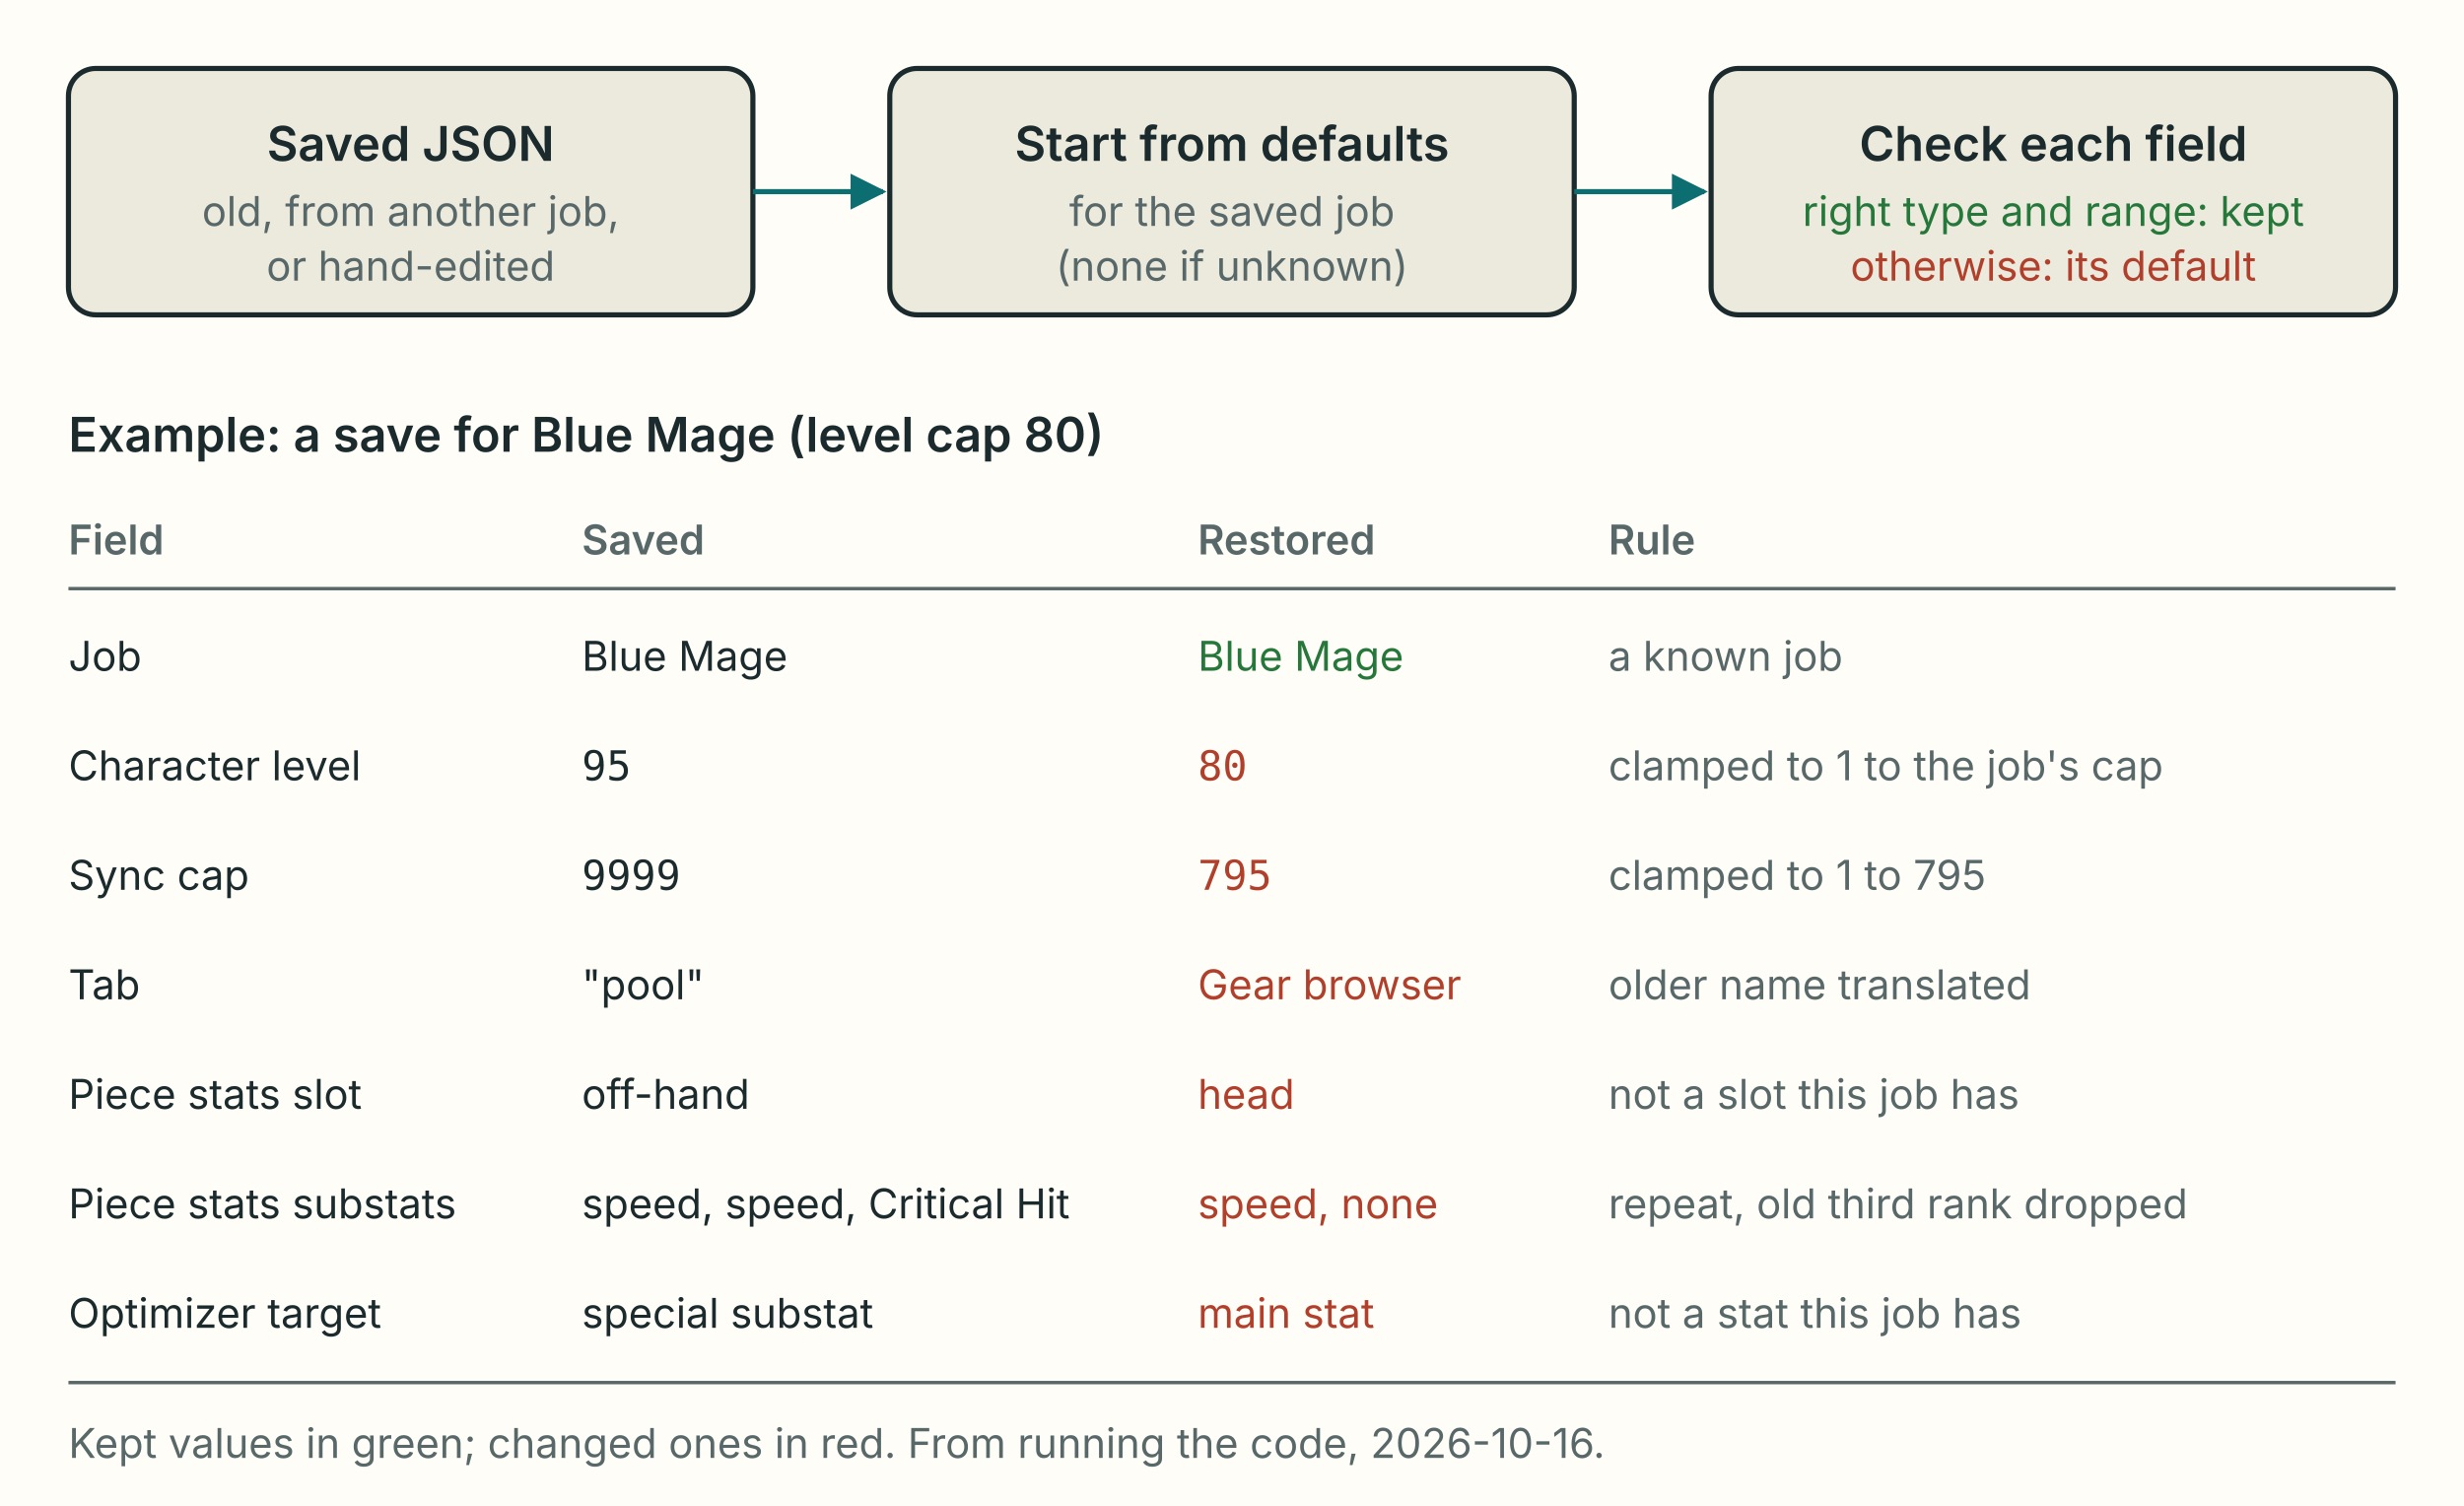
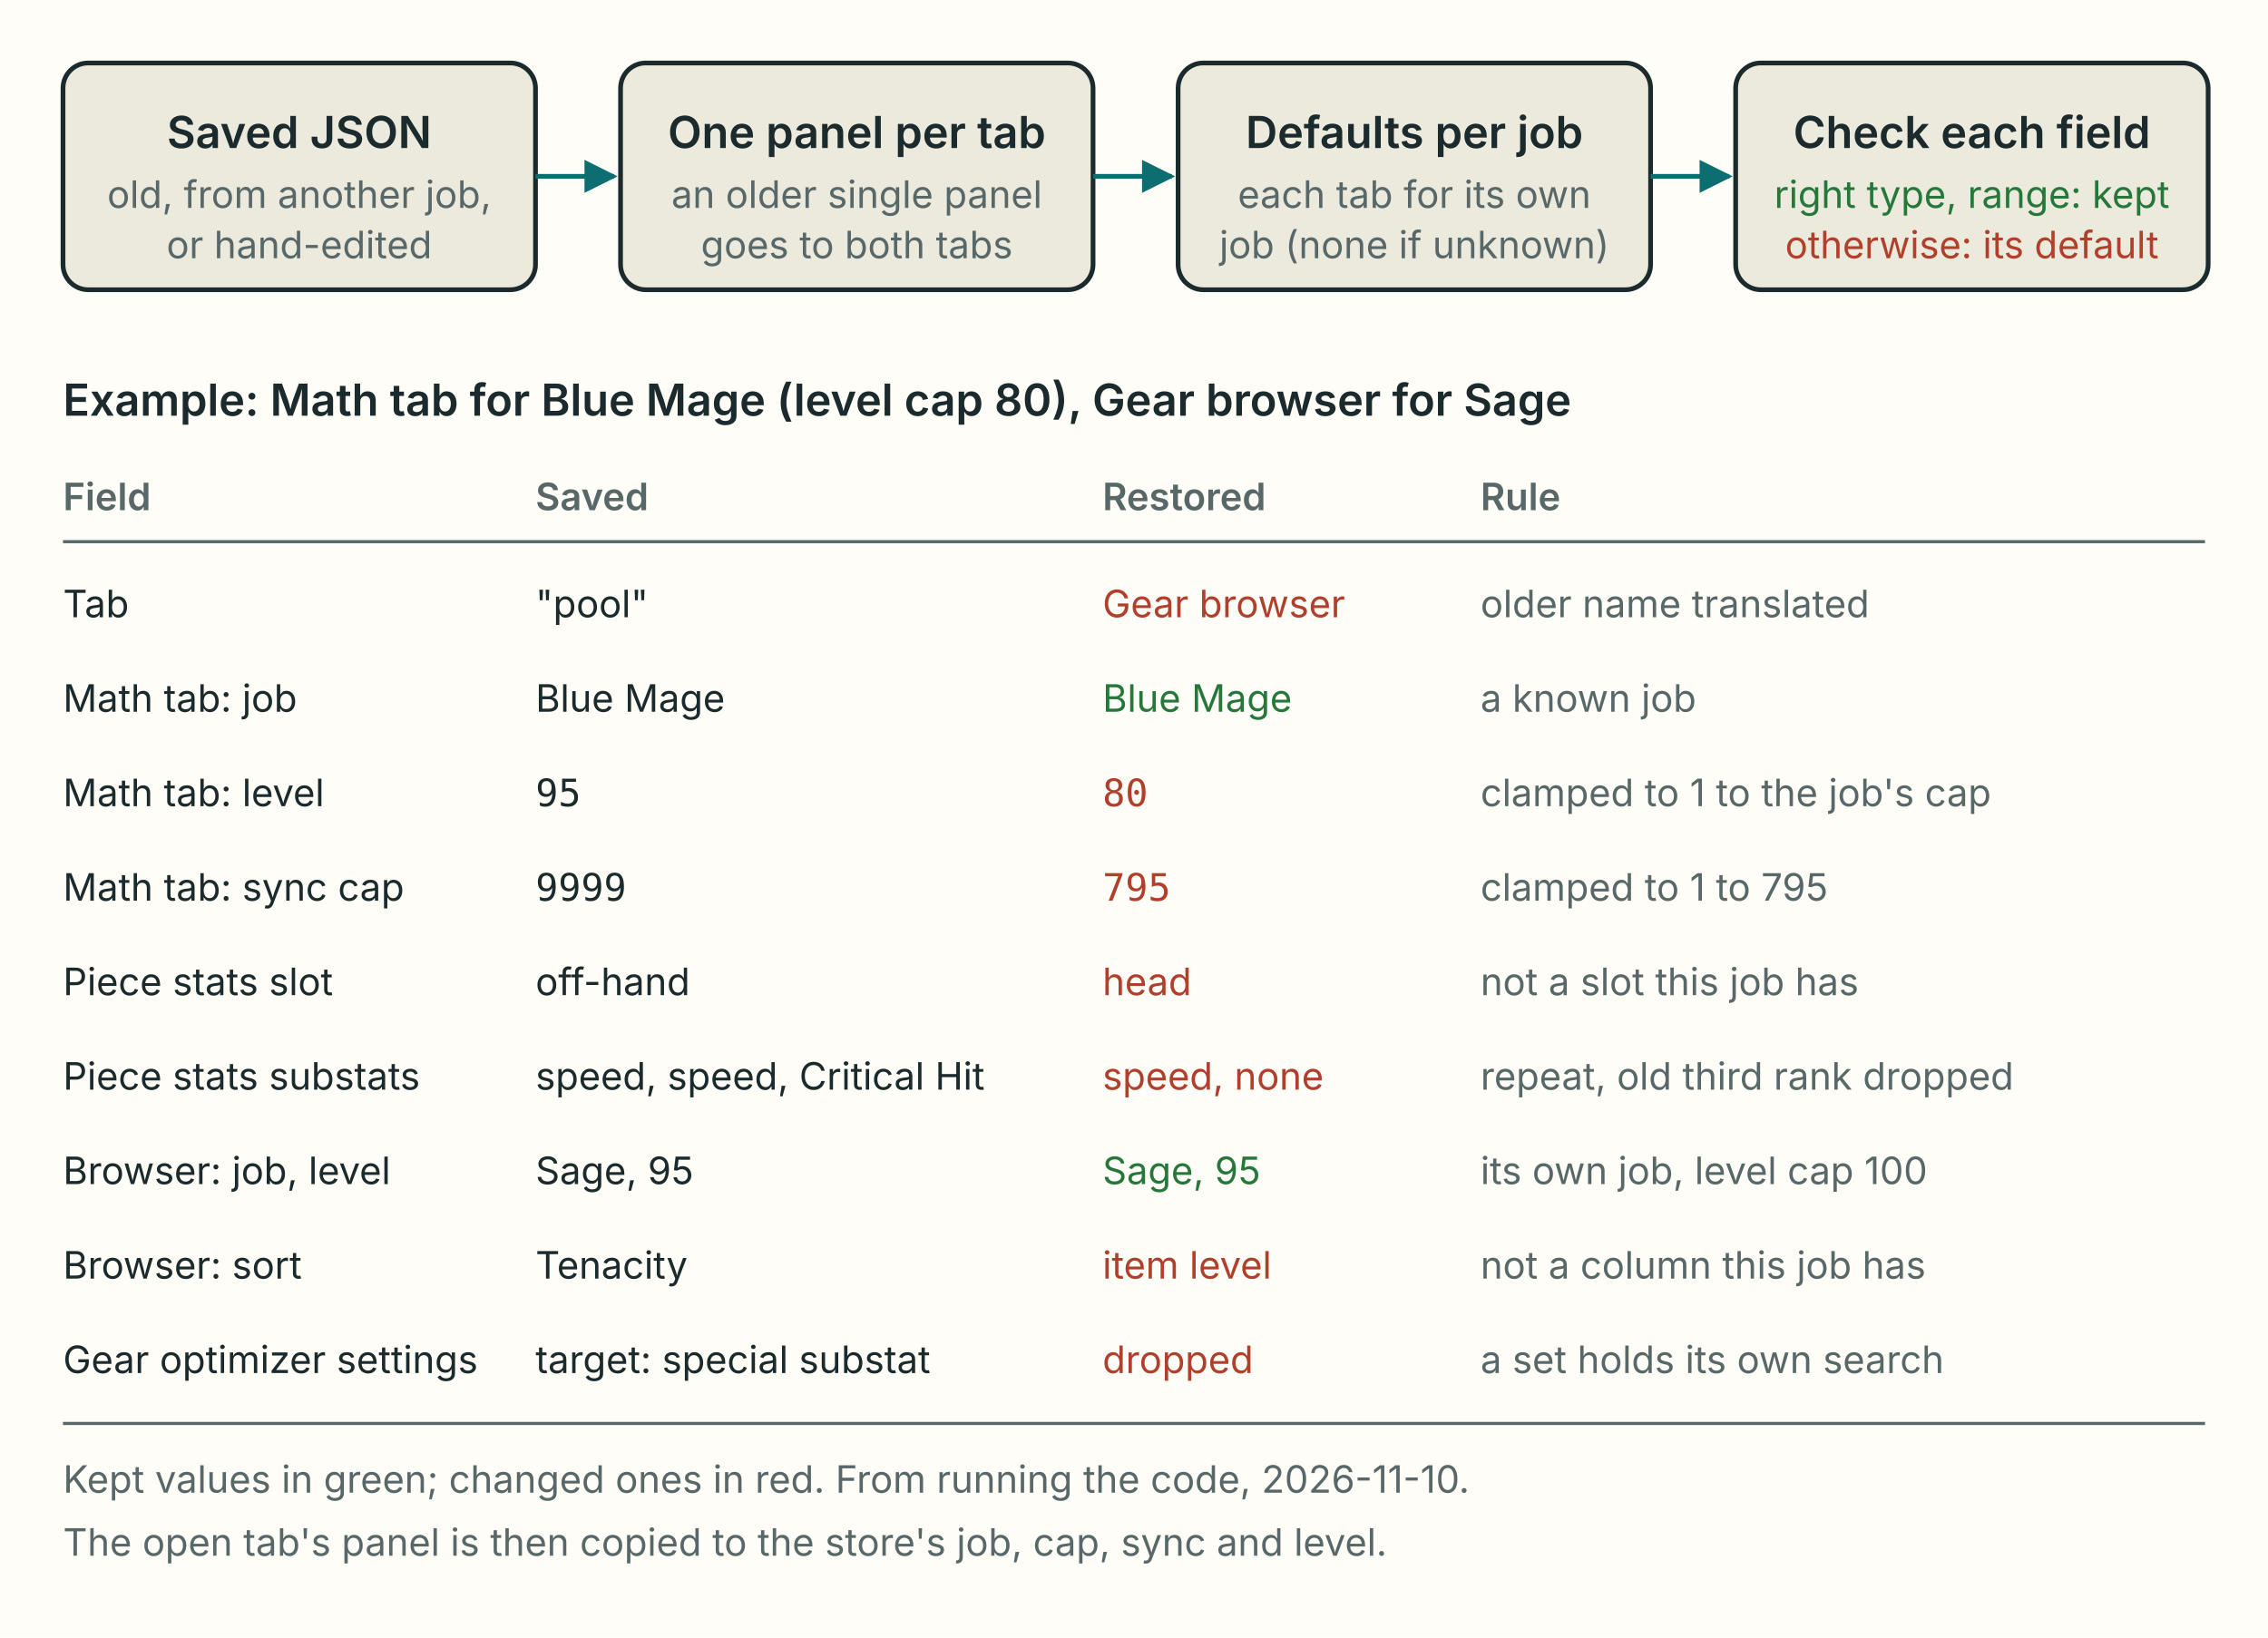
- <svg xmlns="http://www.w3.org/2000/svg" viewBox="0 0 720 440" role="img" aria-labelledby="t d">
+ <svg xmlns="http://www.w3.org/2000/svg" viewBox="0 0 720 520" role="img" aria-labelledby="t d">
  <style>
    .bg { fill: #fffdf7; }
    .box { fill: #ece9dd; stroke: #1b2a2c; stroke-width: 1.5; }
    .fg { fill: #1b2a2c; }
    .muted { fill: #586869; }
    .accent { fill: #0d6e72; }
    .bad { fill: #b0402c; }
    .good { fill: #25773a; }
    .flow { fill: none; stroke: #0d6e72; stroke-width: 1.5; }
    .head { fill: #0d6e72; }
    .rule { stroke: #586869; stroke-width: 1; }
    text { font-family: system-ui, -apple-system, "Segoe UI", sans-serif; }
    .t { font-size: 14px; font-weight: 600; }
    .l { font-size: 12px; font-weight: 600; }
    .s { font-size: 12px; }
    .n { font-family: ui-monospace, Consolas, monospace; font-size: 12px; }
    @media (prefers-color-scheme: dark) {
      .bg { fill: #142023; }
      .box { fill: #1b2b2e; stroke: #e5eeed; }
      .fg { fill: #e5eeed; }
      .muted { fill: #92a5a5; }
      .accent { fill: #4cc2b6; }
      .bad { fill: #f08a74; }
      .good { fill: #6cc788; }
      .flow { stroke: #4cc2b6; }
      .head { fill: #4cc2b6; }
      .rule { stroke: #92a5a5; }
    }
  </style>
  <defs>
    <marker id="arrow" viewBox="0 0 10 10" refX="9" refY="5" markerWidth="7" markerHeight="7" orient="auto-start-reverse">
      <path d="M0,0 L10,5 L0,10 z" class="head" />
    </marker>
  </defs>
-   <rect class="bg" x="0" y="0" width="720" height="440" />
-   <rect class="box" x="20" y="20" width="200" height="72" rx="8" />
-   <text class="fg t" x="120" y="47" text-anchor="middle">Saved JSON</text>
-   <text class="muted s" x="120" y="66" text-anchor="middle">old, from another job,</text>
-   <text class="muted s" x="120" y="82" text-anchor="middle">or hand-edited</text>
-   <rect class="box" x="260" y="20" width="200" height="72" rx="8" />
-   <text class="fg t" x="360" y="47" text-anchor="middle">Start from defaults</text>
-   <text class="muted s" x="360" y="66" text-anchor="middle">for the saved job</text>
-   <text class="muted s" x="360" y="82" text-anchor="middle">(none if unknown)</text>
-   <rect class="box" x="500" y="20" width="200" height="72" rx="8" />
-   <text class="fg t" x="600" y="47" text-anchor="middle">Check each field</text>
-   <text class="good s" x="600" y="66" text-anchor="middle">right type and range: kept</text>
-   <text class="bad s" x="600" y="82" text-anchor="middle">otherwise: its default</text>
-   <line class="flow" x1="220" y1="56" x2="258" y2="56" marker-end="url(#arrow)" />
-   <line class="flow" x1="460" y1="56" x2="498" y2="56" marker-end="url(#arrow)" />
-   <text class="fg t" x="20" y="132">Example: a save for Blue Mage (level cap 80)</text>
+   <rect class="bg" x="0" y="0" width="720" height="520" />
+   <rect class="box" x="20" y="20" width="150" height="72" rx="8" />
+   <text class="fg t" x="95" y="47" text-anchor="middle">Saved JSON</text>
+   <text class="muted s" x="95" y="66" text-anchor="middle">old, from another job,</text>
+   <text class="muted s" x="95" y="82" text-anchor="middle">or hand-edited</text>
+   <rect class="box" x="197" y="20" width="150" height="72" rx="8" />
+   <text class="fg t" x="272" y="47" text-anchor="middle">One panel per tab</text>
+   <text class="muted s" x="272" y="66" text-anchor="middle">an older single panel</text>
+   <text class="muted s" x="272" y="82" text-anchor="middle">goes to both tabs</text>
+   <rect class="box" x="374" y="20" width="150" height="72" rx="8" />
+   <text class="fg t" x="449" y="47" text-anchor="middle">Defaults per job</text>
+   <text class="muted s" x="449" y="66" text-anchor="middle">each tab for its own</text>
+   <text class="muted s" x="449" y="82" text-anchor="middle">job (none if unknown)</text>
+   <rect class="box" x="551" y="20" width="150" height="72" rx="8" />
+   <text class="fg t" x="626" y="47" text-anchor="middle">Check each field</text>
+   <text class="good s" x="626" y="66" text-anchor="middle">right type, range: kept</text>
+   <text class="bad s" x="626" y="82" text-anchor="middle">otherwise: its default</text>
+   <line class="flow" x1="170" y1="56" x2="195" y2="56" marker-end="url(#arrow)" />
+   <line class="flow" x1="347" y1="56" x2="372" y2="56" marker-end="url(#arrow)" />
+   <line class="flow" x1="524" y1="56" x2="549" y2="56" marker-end="url(#arrow)" />
+   <text class="fg t" x="20" y="132">Example: Math tab for Blue Mage (level cap 80), Gear browser for Sage</text>
  <text class="muted l" x="20" y="162">Field</text>
  <text class="muted l" x="170" y="162">Saved</text>
  <text class="muted l" x="350" y="162">Restored</text>
  <text class="muted l" x="470" y="162">Rule</text>
  <line class="rule" x1="20" y1="172" x2="700" y2="172" />
-   <text class="fg s" x="20" y="196">Job</text>
-   <text class="fg s" x="170" y="196">Blue Mage</text>
-   <text class="good s" x="350" y="196">Blue Mage</text>
-   <text class="muted s" x="470" y="196">a known job</text>
-   <text class="fg s" x="20" y="228">Character level</text>
-   <text class="fg n" x="170" y="228">95</text>
-   <text class="bad n" x="350" y="228">80</text>
-   <text class="muted s" x="470" y="228">clamped to 1 to the job's cap</text>
-   <text class="fg s" x="20" y="260">Sync cap</text>
-   <text class="fg n" x="170" y="260">9999</text>
-   <text class="bad n" x="350" y="260">795</text>
-   <text class="muted s" x="470" y="260">clamped to 1 to 795</text>
-   <text class="fg s" x="20" y="292">Tab</text>
-   <text class="fg s" x="170" y="292">"pool"</text>
-   <text class="bad s" x="350" y="292">Gear browser</text>
-   <text class="muted s" x="470" y="292">older name translated</text>
-   <text class="fg s" x="20" y="324">Piece stats slot</text>
-   <text class="fg s" x="170" y="324">off-hand</text>
-   <text class="bad s" x="350" y="324">head</text>
-   <text class="muted s" x="470" y="324">not a slot this job has</text>
-   <text class="fg s" x="20" y="356">Piece stats substats</text>
-   <text class="fg s" x="170" y="356">speed, speed, Critical Hit</text>
-   <text class="bad s" x="350" y="356">speed, none</text>
-   <text class="muted s" x="470" y="356">repeat, old third rank dropped</text>
-   <text class="fg s" x="20" y="388">Optimizer target</text>
-   <text class="fg s" x="170" y="388">special substat</text>
-   <text class="bad s" x="350" y="388">main stat</text>
-   <text class="muted s" x="470" y="388">not a stat this job has</text>
-   <line class="rule" x1="20" y1="404" x2="700" y2="404" />
-   <text class="muted s" x="20" y="426">Kept values in green; changed ones in red. From running the code, 2026-10-16.</text>
+   <text class="fg s" x="20" y="196">Tab</text>
+   <text class="fg s" x="170" y="196">"pool"</text>
+   <text class="bad s" x="350" y="196">Gear browser</text>
+   <text class="muted s" x="470" y="196">older name translated</text>
+   <text class="fg s" x="20" y="226">Math tab: job</text>
+   <text class="fg s" x="170" y="226">Blue Mage</text>
+   <text class="good s" x="350" y="226">Blue Mage</text>
+   <text class="muted s" x="470" y="226">a known job</text>
+   <text class="fg s" x="20" y="256">Math tab: level</text>
+   <text class="fg n" x="170" y="256">95</text>
+   <text class="bad n" x="350" y="256">80</text>
+   <text class="muted s" x="470" y="256">clamped to 1 to the job's cap</text>
+   <text class="fg s" x="20" y="286">Math tab: sync cap</text>
+   <text class="fg n" x="170" y="286">9999</text>
+   <text class="bad n" x="350" y="286">795</text>
+   <text class="muted s" x="470" y="286">clamped to 1 to 795</text>
+   <text class="fg s" x="20" y="316">Piece stats slot</text>
+   <text class="fg s" x="170" y="316">off-hand</text>
+   <text class="bad s" x="350" y="316">head</text>
+   <text class="muted s" x="470" y="316">not a slot this job has</text>
+   <text class="fg s" x="20" y="346">Piece stats substats</text>
+   <text class="fg s" x="170" y="346">speed, speed, Critical Hit</text>
+   <text class="bad s" x="350" y="346">speed, none</text>
+   <text class="muted s" x="470" y="346">repeat, old third rank dropped</text>
+   <text class="fg s" x="20" y="376">Browser: job, level</text>
+   <text class="fg s" x="170" y="376">Sage, 95</text>
+   <text class="good s" x="350" y="376">Sage, 95</text>
+   <text class="muted s" x="470" y="376">its own job, level cap 100</text>
+   <text class="fg s" x="20" y="406">Browser: sort</text>
+   <text class="fg s" x="170" y="406">Tenacity</text>
+   <text class="bad s" x="350" y="406">item level</text>
+   <text class="muted s" x="470" y="406">not a column this job has</text>
+   <text class="fg s" x="20" y="436">Gear optimizer settings</text>
+   <text class="fg s" x="170" y="436">target: special substat</text>
+   <text class="bad s" x="350" y="436">dropped</text>
+   <text class="muted s" x="470" y="436">a set holds its own search</text>
+   <line class="rule" x1="20" y1="452" x2="700" y2="452" />
+   <text class="muted s" x="20" y="474">Kept values in green; changed ones in red. From running the code, 2026-11-10.</text>
+   <text class="muted s" x="20" y="494">The open tab's panel is then copied to the store's job, cap, sync and level.</text>
</svg>
